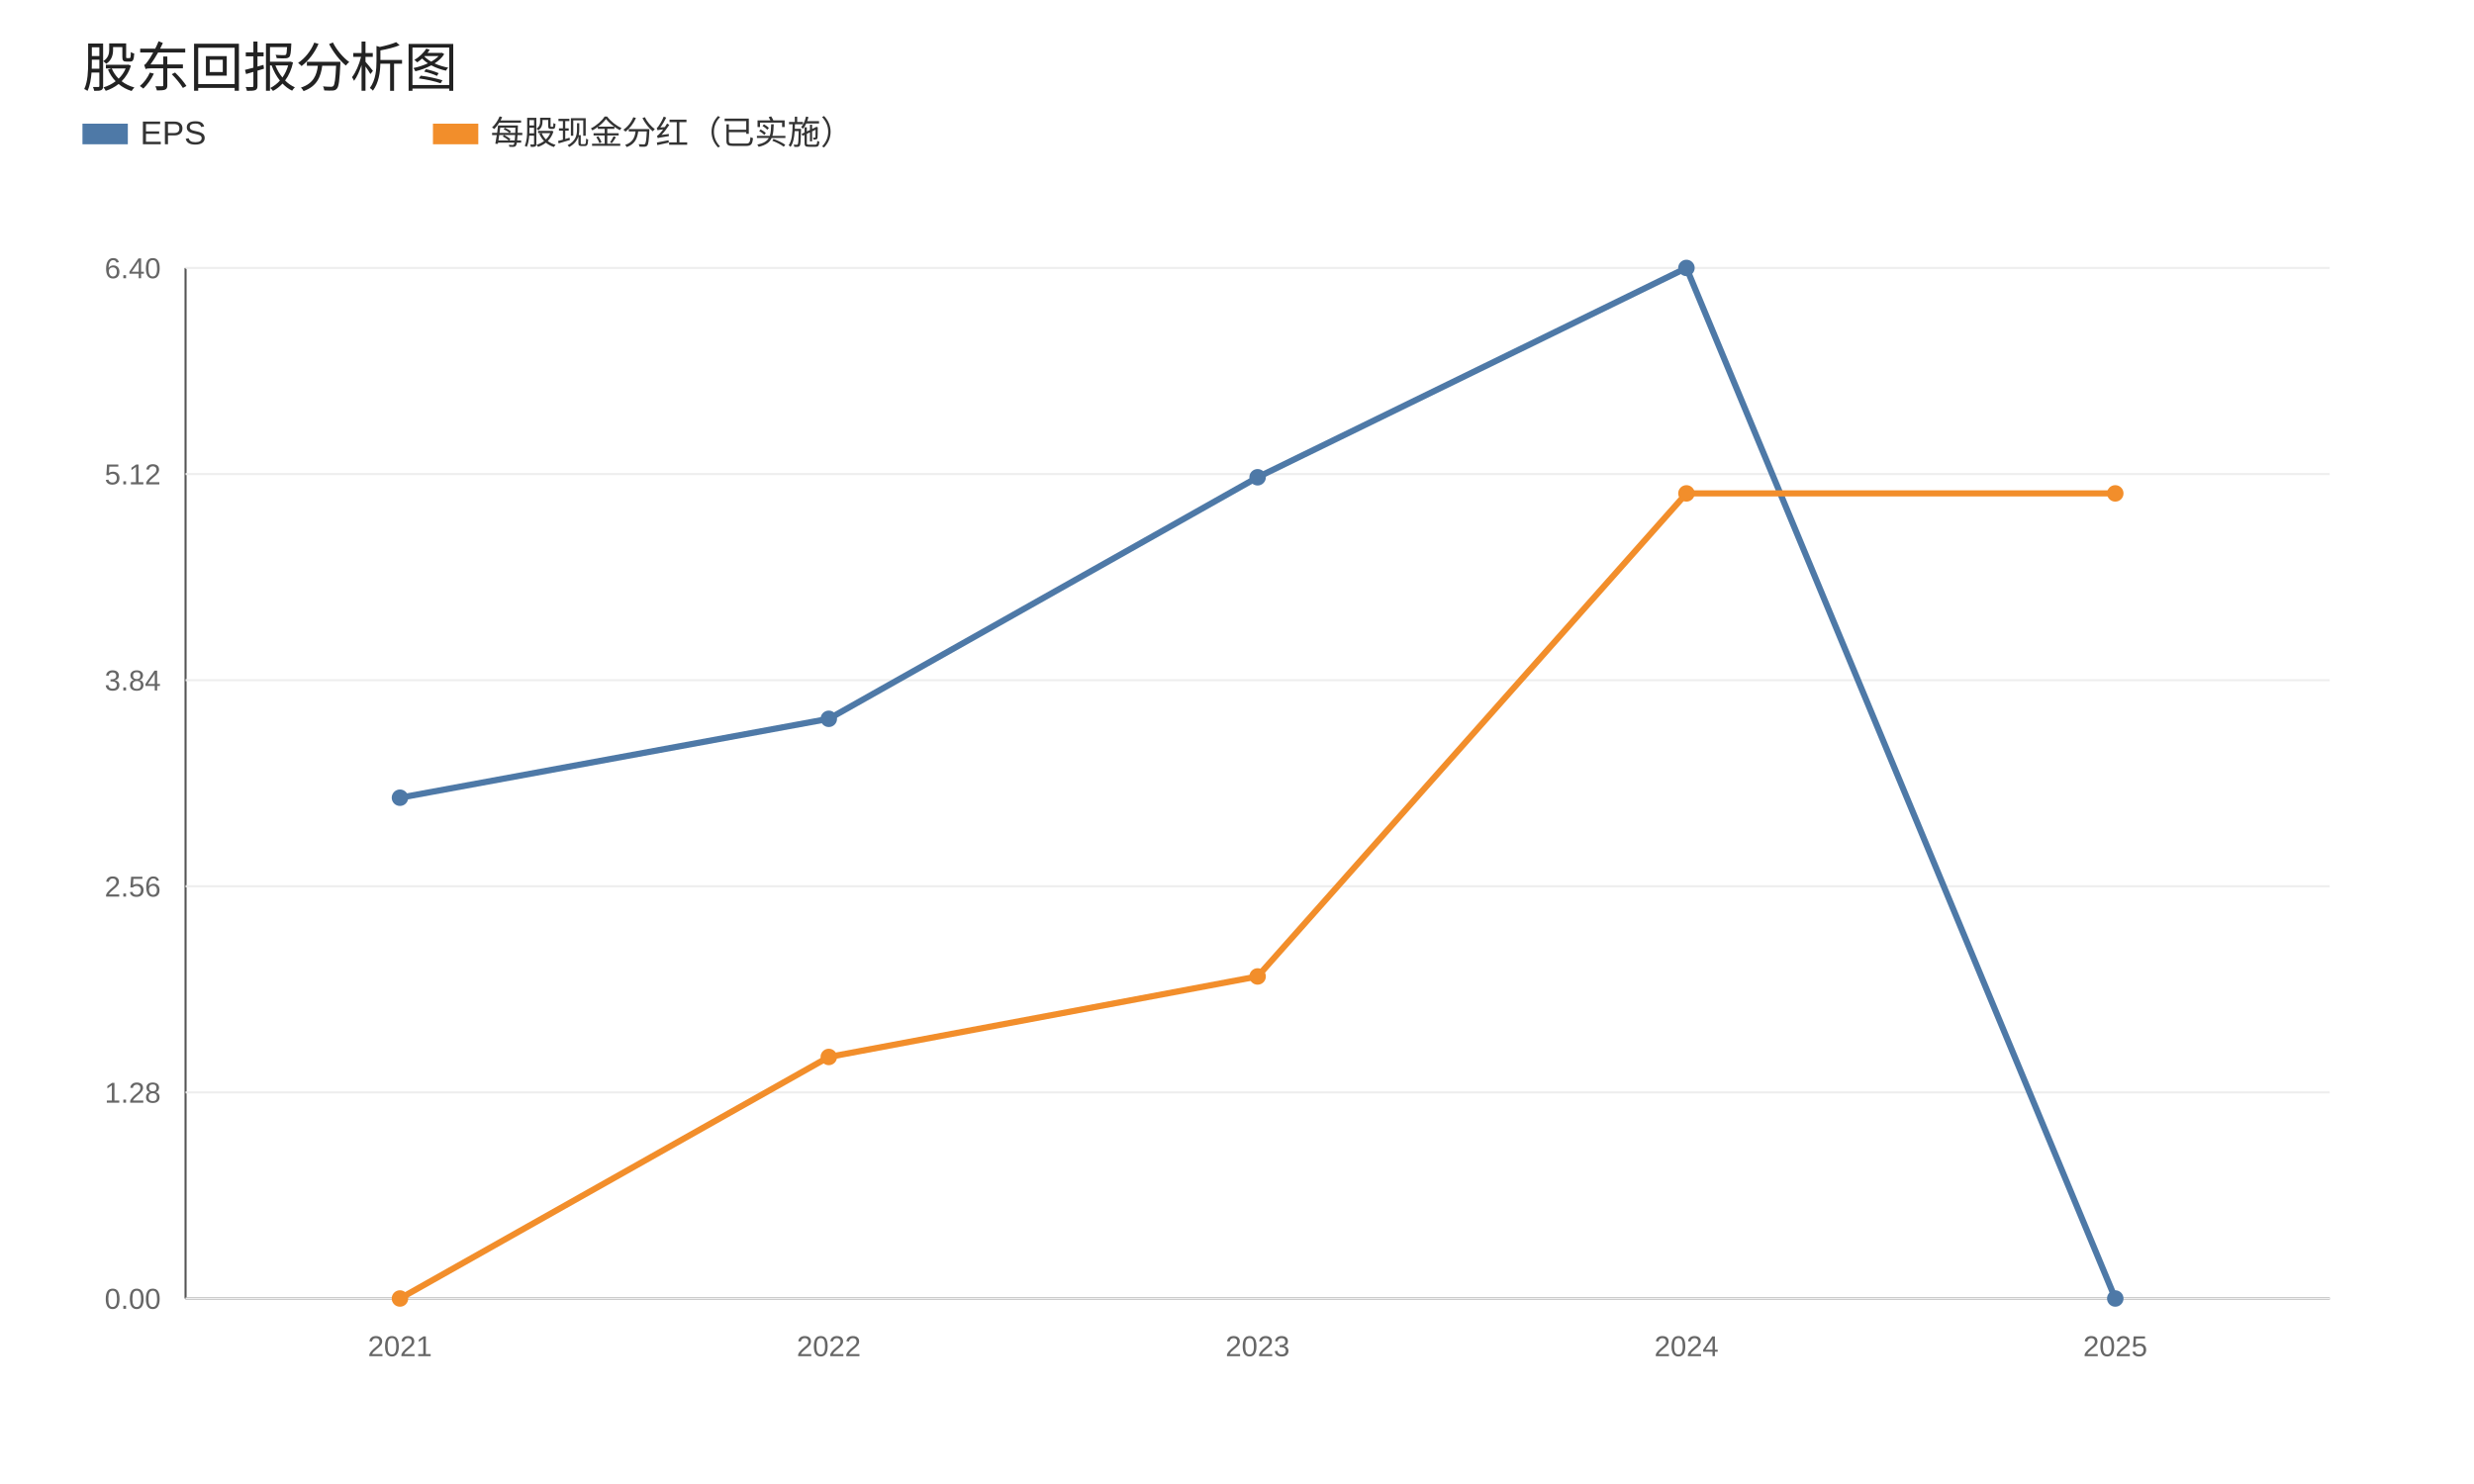
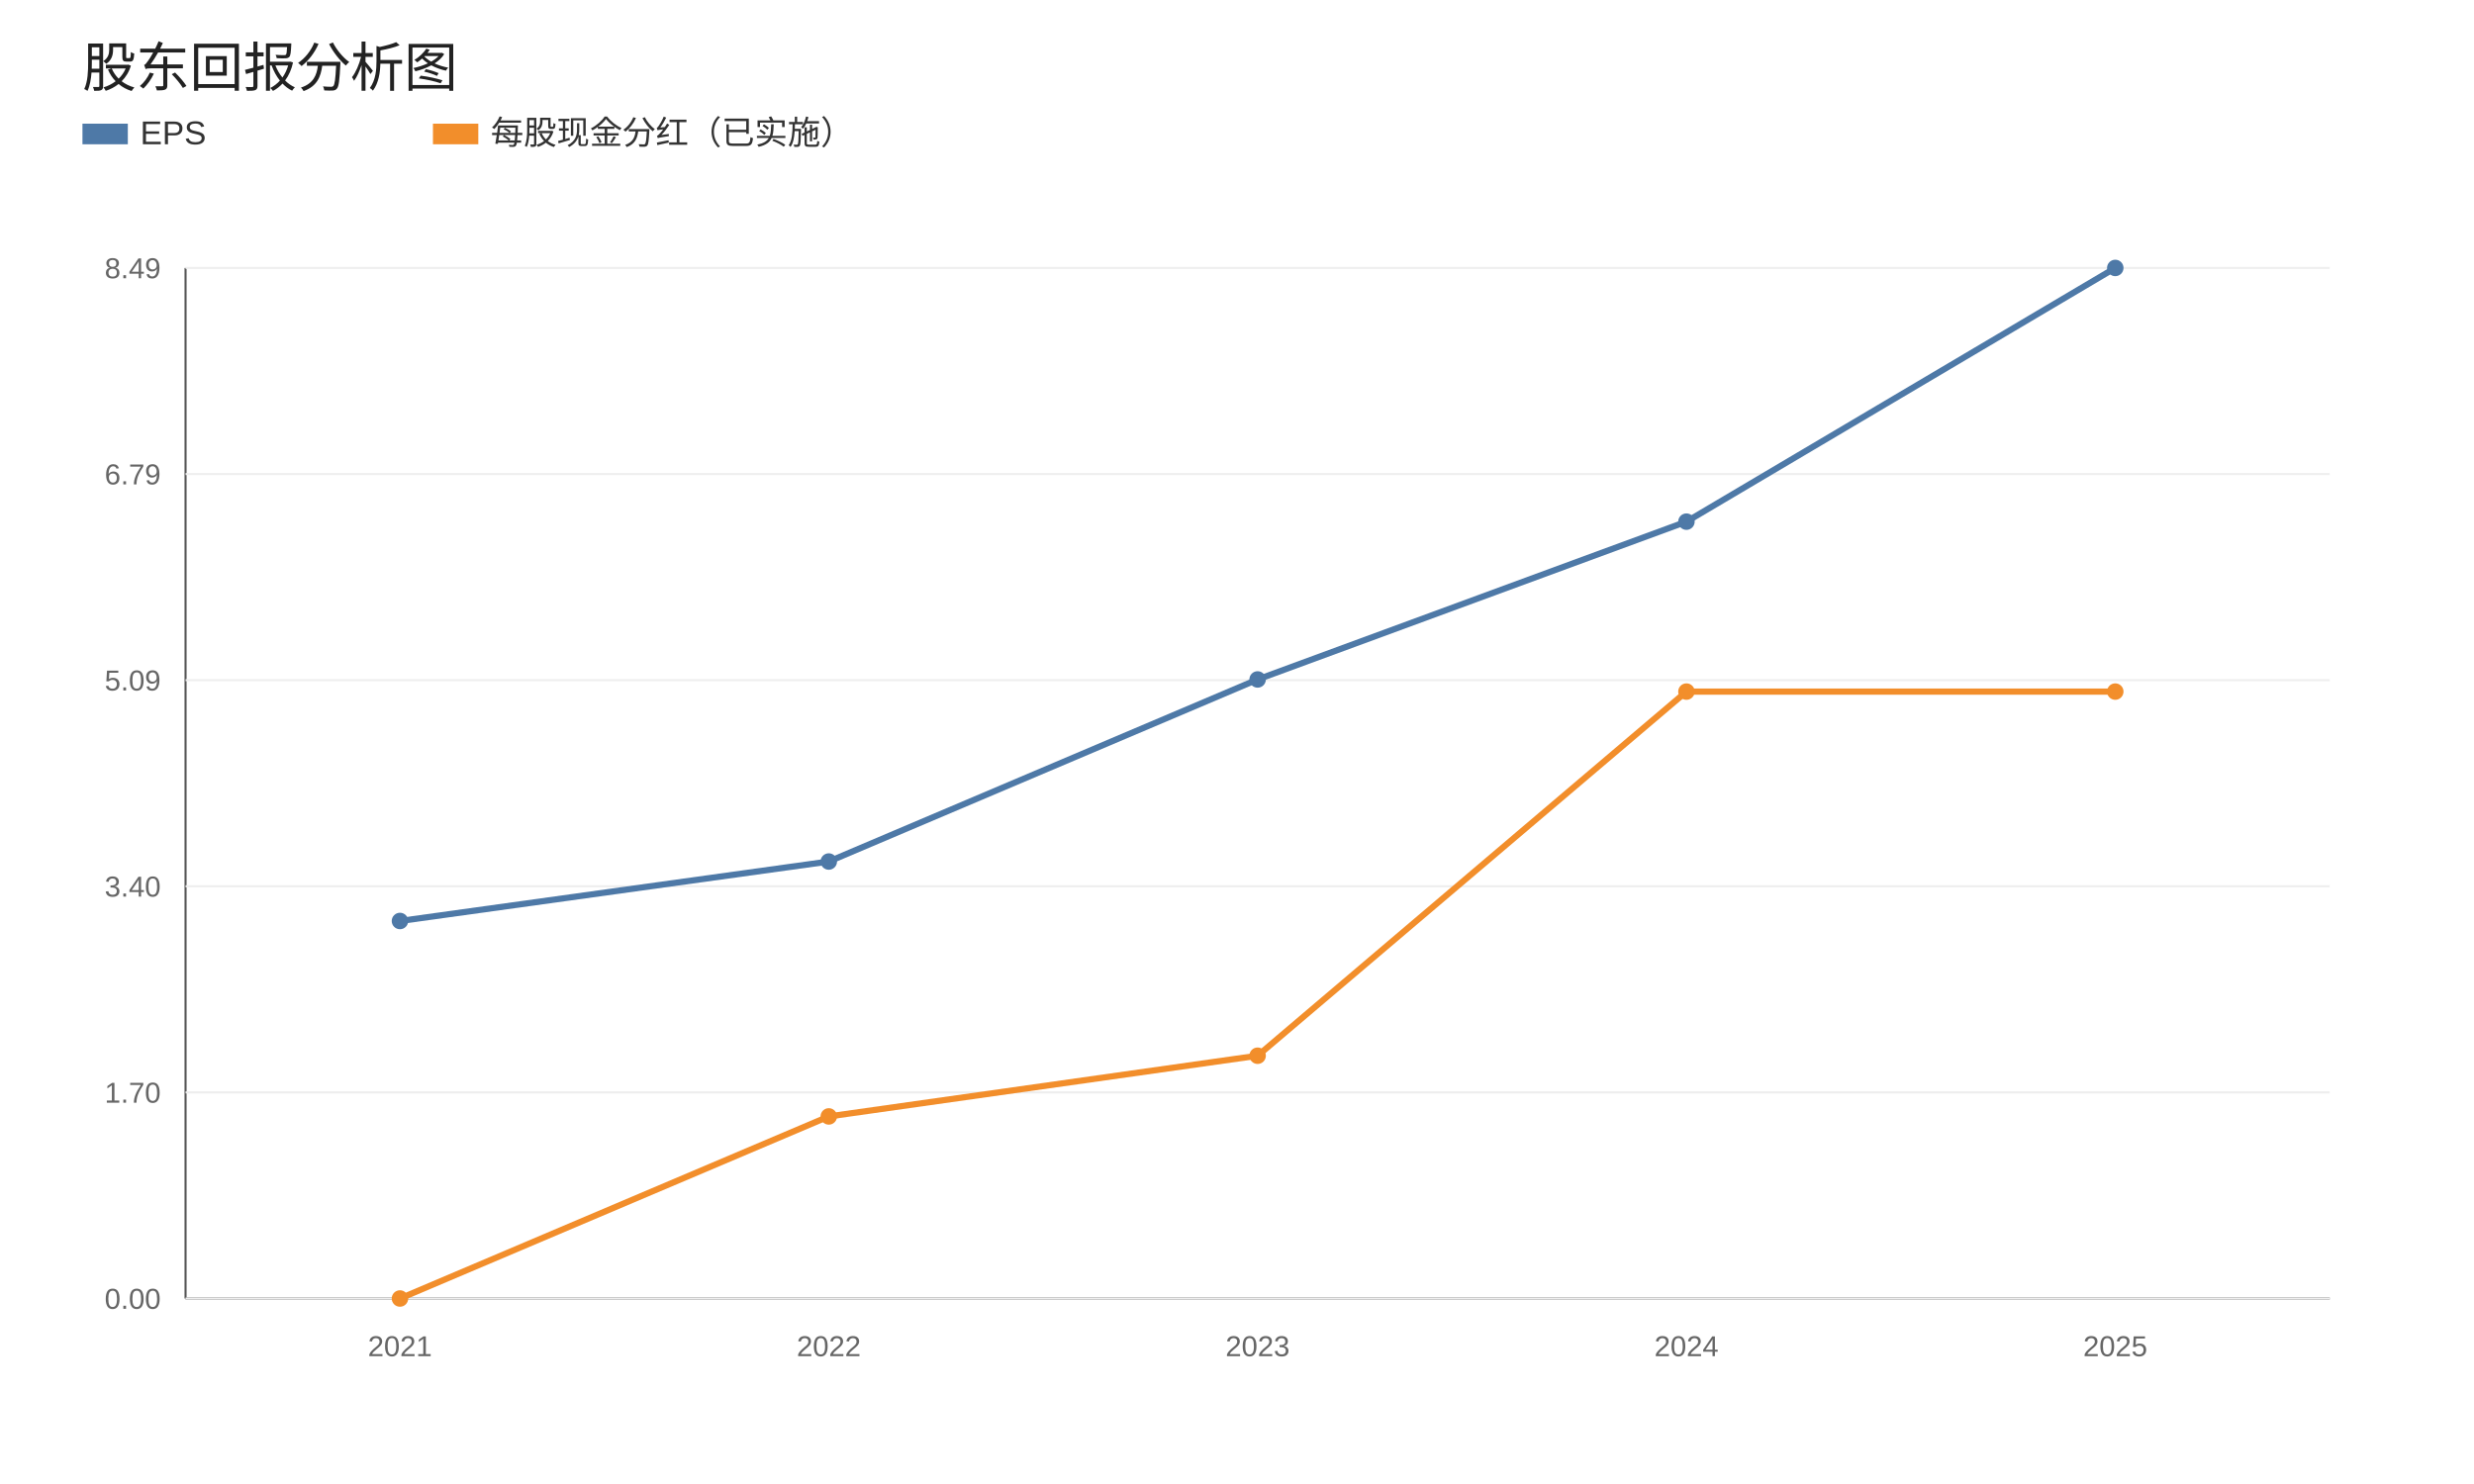
<svg xmlns="http://www.w3.org/2000/svg" width="1200" height="720" viewBox="0 0 1200 720">
  <rect x="0" y="0" width="100%" height="100%" fill="#ffffff" />
  <text x="40" y="42" font-size="26" font-family="Arial, PingFang SC, Microsoft YaHei, sans-serif" fill="#222">股东回报分析图</text>
  <rect x="40" y="60" width="22" height="10" fill="#4E79A7" />
  <text x="68" y="70" font-size="16" font-family="Arial, PingFang SC, Microsoft YaHei, sans-serif" fill="#333">EPS</text>
  <rect x="210" y="60" width="22" height="10" fill="#F28E2B" />
  <text x="238" y="70" font-size="16" font-family="Arial, PingFang SC, Microsoft YaHei, sans-serif" fill="#333">每股现金分红（已实施）</text>
  <line x1="90" y1="130" x2="90" y2="630" stroke="#555" stroke-width="1" />
  <line x1="90" y1="630.0" x2="1130" y2="630.0" stroke="#555" stroke-width="1" />
  <line x1="90" y1="630.0" x2="1130" y2="630.0" stroke="#eee" stroke-width="1" />
  <text x="78" y="635.0" text-anchor="end" font-size="14" font-family="Arial, PingFang SC, Microsoft YaHei, sans-serif" fill="#666">0.00</text>
  <line x1="90" y1="530.0" x2="1130" y2="530.0" stroke="#eee" stroke-width="1" />
-   <text x="78" y="535.0" text-anchor="end" font-size="14" font-family="Arial, PingFang SC, Microsoft YaHei, sans-serif" fill="#666">1.28</text>
+   <text x="78" y="535.0" text-anchor="end" font-size="14" font-family="Arial, PingFang SC, Microsoft YaHei, sans-serif" fill="#666">1.70</text>
  <line x1="90" y1="430.0" x2="1130" y2="430.0" stroke="#eee" stroke-width="1" />
-   <text x="78" y="435.0" text-anchor="end" font-size="14" font-family="Arial, PingFang SC, Microsoft YaHei, sans-serif" fill="#666">2.56</text>
-   <line x1="90" y1="330" x2="1130" y2="330" stroke="#eee" stroke-width="1" />
-   <text x="78" y="335" text-anchor="end" font-size="14" font-family="Arial, PingFang SC, Microsoft YaHei, sans-serif" fill="#666">3.84</text>
+   <text x="78" y="435.0" text-anchor="end" font-size="14" font-family="Arial, PingFang SC, Microsoft YaHei, sans-serif" fill="#666">3.40</text>
+   <line x1="90" y1="330.0" x2="1130" y2="330.0" stroke="#eee" stroke-width="1" />
+   <text x="78" y="335.0" text-anchor="end" font-size="14" font-family="Arial, PingFang SC, Microsoft YaHei, sans-serif" fill="#666">5.09</text>
  <line x1="90" y1="230.0" x2="1130" y2="230.0" stroke="#eee" stroke-width="1" />
-   <text x="78" y="235.0" text-anchor="end" font-size="14" font-family="Arial, PingFang SC, Microsoft YaHei, sans-serif" fill="#666">5.12</text>
+   <text x="78" y="235.0" text-anchor="end" font-size="14" font-family="Arial, PingFang SC, Microsoft YaHei, sans-serif" fill="#666">6.79</text>
  <line x1="90" y1="130.0" x2="1130" y2="130.0" stroke="#eee" stroke-width="1" />
-   <text x="78" y="135.0" text-anchor="end" font-size="14" font-family="Arial, PingFang SC, Microsoft YaHei, sans-serif" fill="#666">6.40</text>
+   <text x="78" y="135.0" text-anchor="end" font-size="14" font-family="Arial, PingFang SC, Microsoft YaHei, sans-serif" fill="#666">8.49</text>
  <text x="194.0" y="658" text-anchor="middle" font-size="14" font-family="Arial, PingFang SC, Microsoft YaHei, sans-serif" fill="#666">2021</text>
  <text x="402.0" y="658" text-anchor="middle" font-size="14" font-family="Arial, PingFang SC, Microsoft YaHei, sans-serif" fill="#666">2022</text>
  <text x="610.0" y="658" text-anchor="middle" font-size="14" font-family="Arial, PingFang SC, Microsoft YaHei, sans-serif" fill="#666">2023</text>
  <text x="818.0" y="658" text-anchor="middle" font-size="14" font-family="Arial, PingFang SC, Microsoft YaHei, sans-serif" fill="#666">2024</text>
  <text x="1026.0" y="658" text-anchor="middle" font-size="14" font-family="Arial, PingFang SC, Microsoft YaHei, sans-serif" fill="#666">2025</text>
-   <polyline fill="none" stroke="#4E79A7" stroke-width="3" points="194.00,387.03 402.00,348.75 610.00,231.56 818.00,130.00 1026.00,630.00" />
-   <circle cx="194.00" cy="387.03" r="4" fill="#4E79A7" />
-   <circle cx="402.00" cy="348.75" r="4" fill="#4E79A7" />
-   <circle cx="610.00" cy="231.56" r="4" fill="#4E79A7" />
-   <circle cx="818.00" cy="130.00" r="4" fill="#4E79A7" />
-   <circle cx="1026.00" cy="630.00" r="4" fill="#4E79A7" />
-   <polyline fill="none" stroke="#F28E2B" stroke-width="3" points="194.00,630.00 402.00,512.81 610.00,473.75 818.00,239.38 1026.00,239.38" />
+   <polyline fill="none" stroke="#4E79A7" stroke-width="3" points="194.00,446.84 402.00,417.99 610.00,329.65 818.00,253.09 1026.00,130.00" />
+   <circle cx="194.00" cy="446.84" r="4" fill="#4E79A7" />
+   <circle cx="402.00" cy="417.99" r="4" fill="#4E79A7" />
+   <circle cx="610.00" cy="329.65" r="4" fill="#4E79A7" />
+   <circle cx="818.00" cy="253.09" r="4" fill="#4E79A7" />
+   <circle cx="1026.00" cy="130.00" r="4" fill="#4E79A7" />
+   <polyline fill="none" stroke="#F28E2B" stroke-width="3" points="194.00,630.00 402.00,541.66 610.00,512.21 818.00,335.54 1026.00,335.54" />
  <circle cx="194.00" cy="630.00" r="4" fill="#F28E2B" />
-   <circle cx="402.00" cy="512.81" r="4" fill="#F28E2B" />
-   <circle cx="610.00" cy="473.75" r="4" fill="#F28E2B" />
-   <circle cx="818.00" cy="239.38" r="4" fill="#F28E2B" />
-   <circle cx="1026.00" cy="239.38" r="4" fill="#F28E2B" />
+   <circle cx="402.00" cy="541.66" r="4" fill="#F28E2B" />
+   <circle cx="610.00" cy="512.21" r="4" fill="#F28E2B" />
+   <circle cx="818.00" cy="335.54" r="4" fill="#F28E2B" />
+   <circle cx="1026.00" cy="335.54" r="4" fill="#F28E2B" />
</svg>
